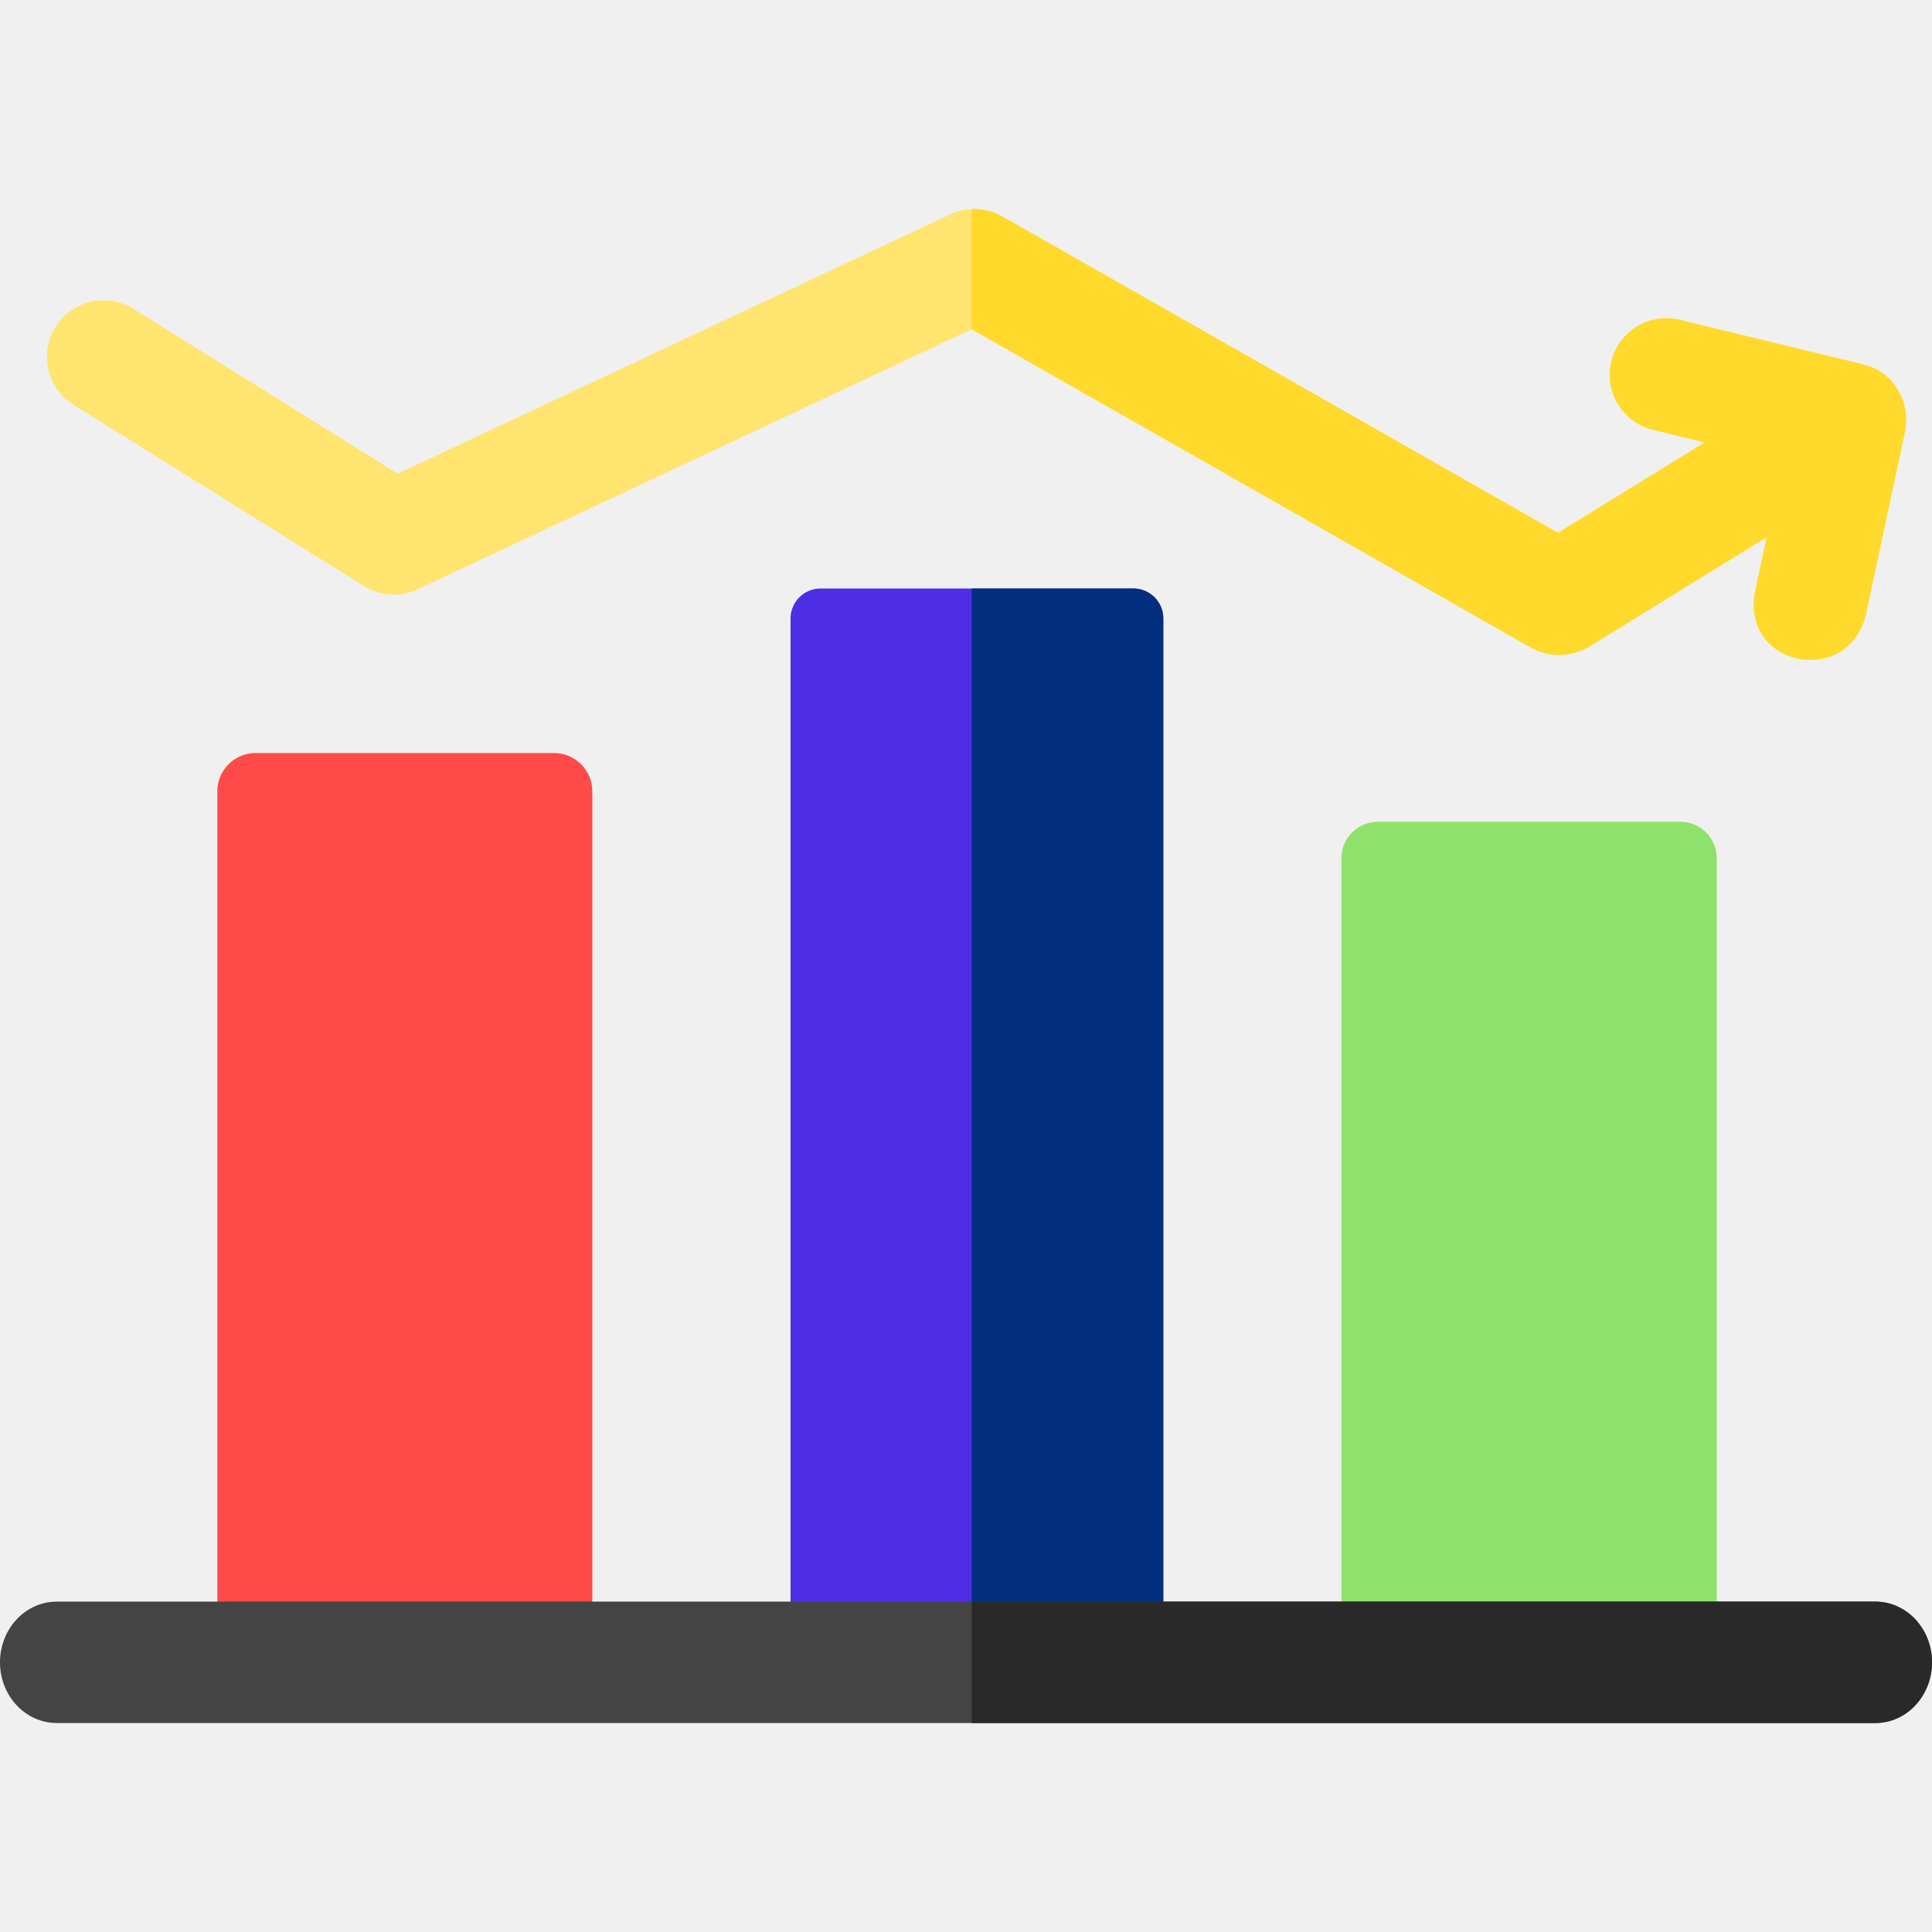
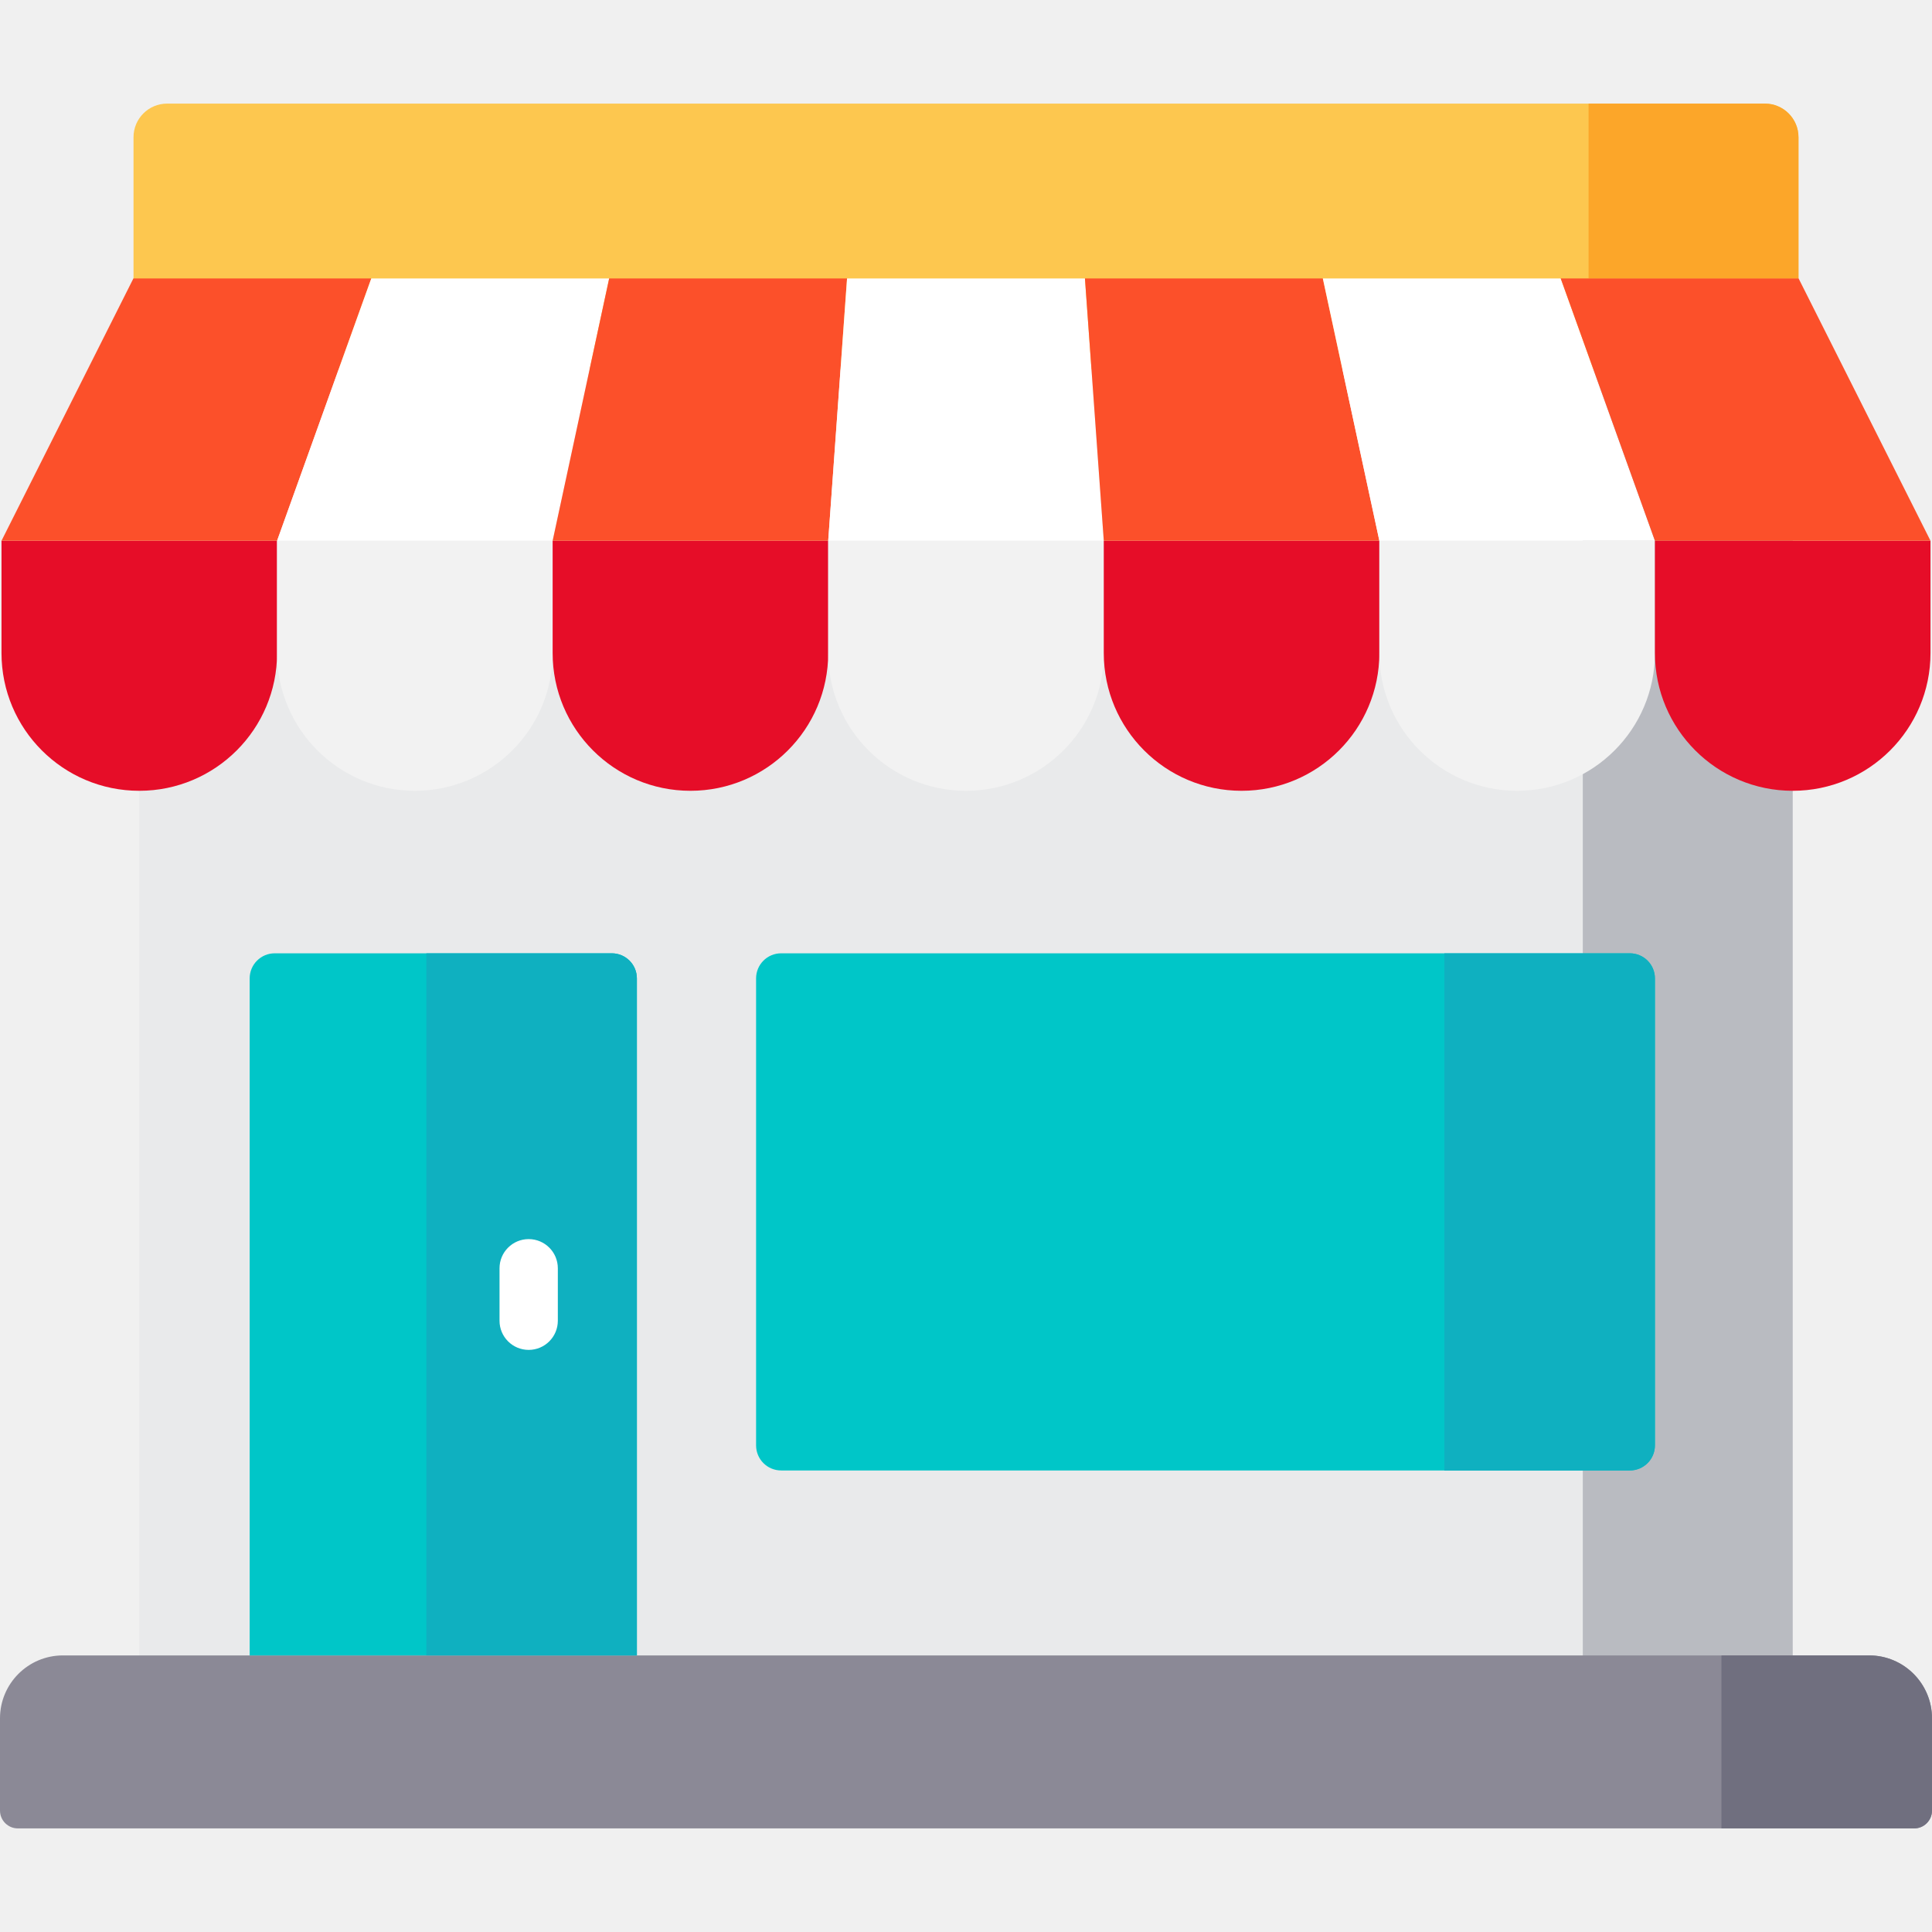
- <svg xmlns="http://www.w3.org/2000/svg" id="Layer_1" enable-background="new 0 0 512.089 512.089" height="512" viewBox="0 0 512.089 512.089" width="512">
+ <svg xmlns="http://www.w3.org/2000/svg" version="1.1" id="Capa_1" x="0px" y="0px" viewBox="0 0 512 512" style="enable-background:new 0 0 512 512;" xml:space="preserve">
+   <rect x="36.913" y="97.93" style="fill:#E9EAEB;" width="438.17" height="375.04" />
+   <rect x="419.46" y="97.93" style="fill:#B9BBC1;" width="55.63" height="375.04" />
+   <path style="fill:#FDC74F;" d="M476.616,97.927H35.384V36.361c0-4.919,3.987-8.906,8.906-8.906h423.42  c4.919,0,8.906,3.987,8.906,8.906V97.927z" />
+   <path style="fill:#FCA629;" d="M467.71,27.455h-46.724v46.347h55.63V36.361C476.616,31.443,472.629,27.455,467.71,27.455z" />
+   <path style="fill:#E60D28;" d="M36.913,209.569L36.913,209.569c-20.166,0-36.515-16.348-36.515-36.514v-29.748h73.029v29.748  C73.428,193.221,57.079,209.569,36.913,209.569z" />
+   <path style="fill:#F2F2F2;" d="M109.942,209.569L109.942,209.569c-20.166,0-36.515-16.348-36.515-36.514v-29.748h73.029v29.748  C146.457,193.221,130.108,209.569,109.942,209.569z" />
+   <path style="fill:#E60D28;" d="M182.971,209.569L182.971,209.569c-20.166,0-36.515-16.348-36.515-36.514v-29.748h73.029v29.748  C219.486,193.221,203.137,209.569,182.971,209.569z" />
+   <path style="fill:#F2F2F2;" d="M256,209.569L256,209.569c-20.166,0-36.515-16.348-36.515-36.514v-29.748h73.029v29.748  C292.514,193.221,276.166,209.569,256,209.569z" />
+   <path style="fill:#E60D28;" d="M329.029,209.569L329.029,209.569c-20.166,0-36.515-16.348-36.515-36.514v-29.748h73.029v29.748  C365.544,193.221,349.195,209.569,329.029,209.569z" />
+   <path style="fill:#F2F2F2;" d="M402.058,209.569L402.058,209.569c-20.166,0-36.515-16.348-36.515-36.514v-29.748h73.029v29.748  C438.573,193.221,422.224,209.569,402.058,209.569z" />
+   <path style="fill:#E60D28;" d="M475.087,209.569L475.087,209.569c-20.166,0-36.515-16.348-36.515-36.514v-29.748h73.029v29.748  C511.602,193.221,495.253,209.569,475.087,209.569z" />
+   <polygon style="fill:#FC502A;" points="73.427,143.306 0.398,143.306 35.347,73.802 98.391,73.802 " />
+   <polygon style="fill:#FFFFFF;" points="146.456,143.306 73.427,143.306 98.391,73.802 161.434,73.802 " />
+   <polygon style="fill:#FC502A;" points="219.485,143.306 146.456,143.306 161.434,73.802 224.478,73.802 " />
+   <polygon style="fill:#FFFFFF;" points="292.514,143.306 219.485,143.306 224.478,73.802 287.522,73.802 " />
+   <polygon style="fill:#FC502A;" points="365.543,143.306 292.514,143.306 287.522,73.802 350.566,73.802 " />
+   <polygon style="fill:#FFFFFF;" points="438.572,143.306 365.543,143.306 350.566,73.802 413.609,73.802 " />
+   <polygon style="fill:#FC502A;" points="511.601,143.306 438.572,143.306 413.609,73.802 476.653,73.802 " />
+   <path style="fill:#8B8996;" d="M495.323,438.702H16.677C7.467,438.702,0,446.168,0,455.379v24.439c0,2.611,2.117,4.727,4.727,4.727  h502.545c2.611,0,4.727-2.117,4.727-4.727v-24.439C512,446.168,504.533,438.702,495.323,438.702z" />
+   <path style="fill:#706F7F;" d="M495.323,438.702h-39.124v45.843h51.074c2.611,0,4.727-2.116,4.727-4.727v-24.439  C512,446.168,504.533,438.702,495.323,438.702z" />
+   <path style="fill:#00C6C8;" d="M431.928,389.687H207.015c-3.67,0-6.645-2.975-6.645-6.645V259.281c0-3.67,2.975-6.645,6.645-6.645  h224.913c3.67,0,6.645,2.975,6.645,6.645v123.762C438.573,386.712,435.598,389.687,431.928,389.687z" />
+   <path style="fill:#0FB0C0;" d="M431.928,252.636h-49.157v137.051h49.157c3.67,0,6.645-2.975,6.645-6.645V259.281  C438.573,255.611,435.598,252.636,431.928,252.636z" />
+   <path style="fill:#00C6C8;" d="M168.781,438.702H66.165V259.281c0-3.67,2.975-6.645,6.645-6.645h89.326  c3.67,0,6.645,2.975,6.645,6.645L168.781,438.702L168.781,438.702z" />
+   <path style="fill:#0FB0C0;" d="M162.136,252.636h-49.157v186.066h55.801V259.281C168.781,255.611,165.806,252.636,162.136,252.636z" />
+   <path style="fill:#FFFFFF;" d="M140.105,357.735c4.267,0,7.726-3.459,7.726-7.726v-13.907c0-4.267-3.459-7.726-7.726-7.726  s-7.726,3.459-7.726,7.726v13.907C132.378,354.276,135.838,357.735,140.105,357.735z" />
  <g>
-     <path d="m308.336 451.642h-98.793v-287.714c0-4.387 3.556-7.943 7.943-7.943h82.908c4.387 0 7.943 3.556 7.943 7.943v287.714z" fill="#4d2ee6" />
-     <path d="m300.393 155.985h-42.834v295.657h50.777v-287.714c0-4.387-3.556-7.943-7.943-7.943z" fill="#012f7e" />
-     <path d="m146.834 451.595h-79.07c-5.613 0-10.163-4.55-10.163-10.163v-231.683c0-5.613 4.55-10.163 10.163-10.163h79.07c5.613 0 10.163 4.55 10.163 10.163v231.682c0 5.614-4.55 10.164-10.163 10.164z" fill="#ff4a4a" />
-     <path d="m445.421 449.229h-80.242c-5.314 0-9.622-4.308-9.622-9.622v-212.158c0-5.314 4.308-9.622 9.622-9.622h80.242c5.314 0 9.622 4.308 9.622 9.622v212.157c.001 5.315-4.307 9.623-9.622 9.623z" fill="#8ee26b" />
-     <g>
-       <path d="m497.054 456.697h-482.019c-8.304 0-15.035-7.203-15.035-16.088s6.731-16.089 15.035-16.089h482.019c8.303 0 15.035 7.203 15.035 16.089 0 8.885-6.732 16.088-15.035 16.088z" fill="#444" />
-     </g>
-     <path d="m497.054 424.52h-239.492v32.177h239.492c8.303 0 15.035-7.203 15.035-16.089 0-8.885-6.732-16.088-15.035-16.088z" fill="#292929" />
-     <path d="m505.207 112.47c.498-6.269-3.156-13.967-11.523-15.914l-48.465-11.78c-8.053-1.963-16.162 2.982-18.118 11.032-1.957 8.05 2.982 16.162 11.032 18.118l13.708 3.332-38.858 23.979-147.336-83.88c-4.236-2.413-9.384-2.616-13.794-.543l-146.454 68.742-70.011-43.693c-7.027-4.389-16.28-2.245-20.667 4.783-4.386 7.027-2.244 16.28 4.784 20.667l76.936 48.015c4.317 2.695 9.707 3.017 14.315.854l146.805-68.907 148.31 84.435c3.859 2.024 9.238 3.073 15.299-.271l47.105-29.069-3.137 14.692c-3.452 19.543 24.213 25.093 29.338 6.266l10.398-48.694c.118-.684.162-.588.333-2.164z" fill="#ffe470" />
-     <path d="m493.684 96.555-48.465-11.78c-8.053-1.963-16.162 2.982-18.118 11.032-1.957 8.05 2.982 16.162 11.032 18.118l13.708 3.332-38.858 23.979-147.336-83.88c-2.493-1.42-5.3-2.053-8.088-1.929v31.847l.002-.001 148.31 84.435c3.858 2.024 9.238 3.073 15.299-.271l47.105-29.069-3.137 14.692c-3.452 19.543 24.213 25.093 29.338 6.266l10.398-48.694c.119-.683.164-.587.334-2.163.497-6.268-3.157-13.967-11.524-15.914z" fill="#ffda2d" />
-   </g>
+ </g>
+   <g>
+ </g>
+   <g>
+ </g>
+   <g>
+ </g>
+   <g>
+ </g>
+   <g>
+ </g>
+   <g>
+ </g>
+   <g>
+ </g>
+   <g>
+ </g>
+   <g>
+ </g>
+   <g>
+ </g>
+   <g>
+ </g>
+   <g>
+ </g>
+   <g>
+ </g>
+   <g>
+ </g>
</svg>
